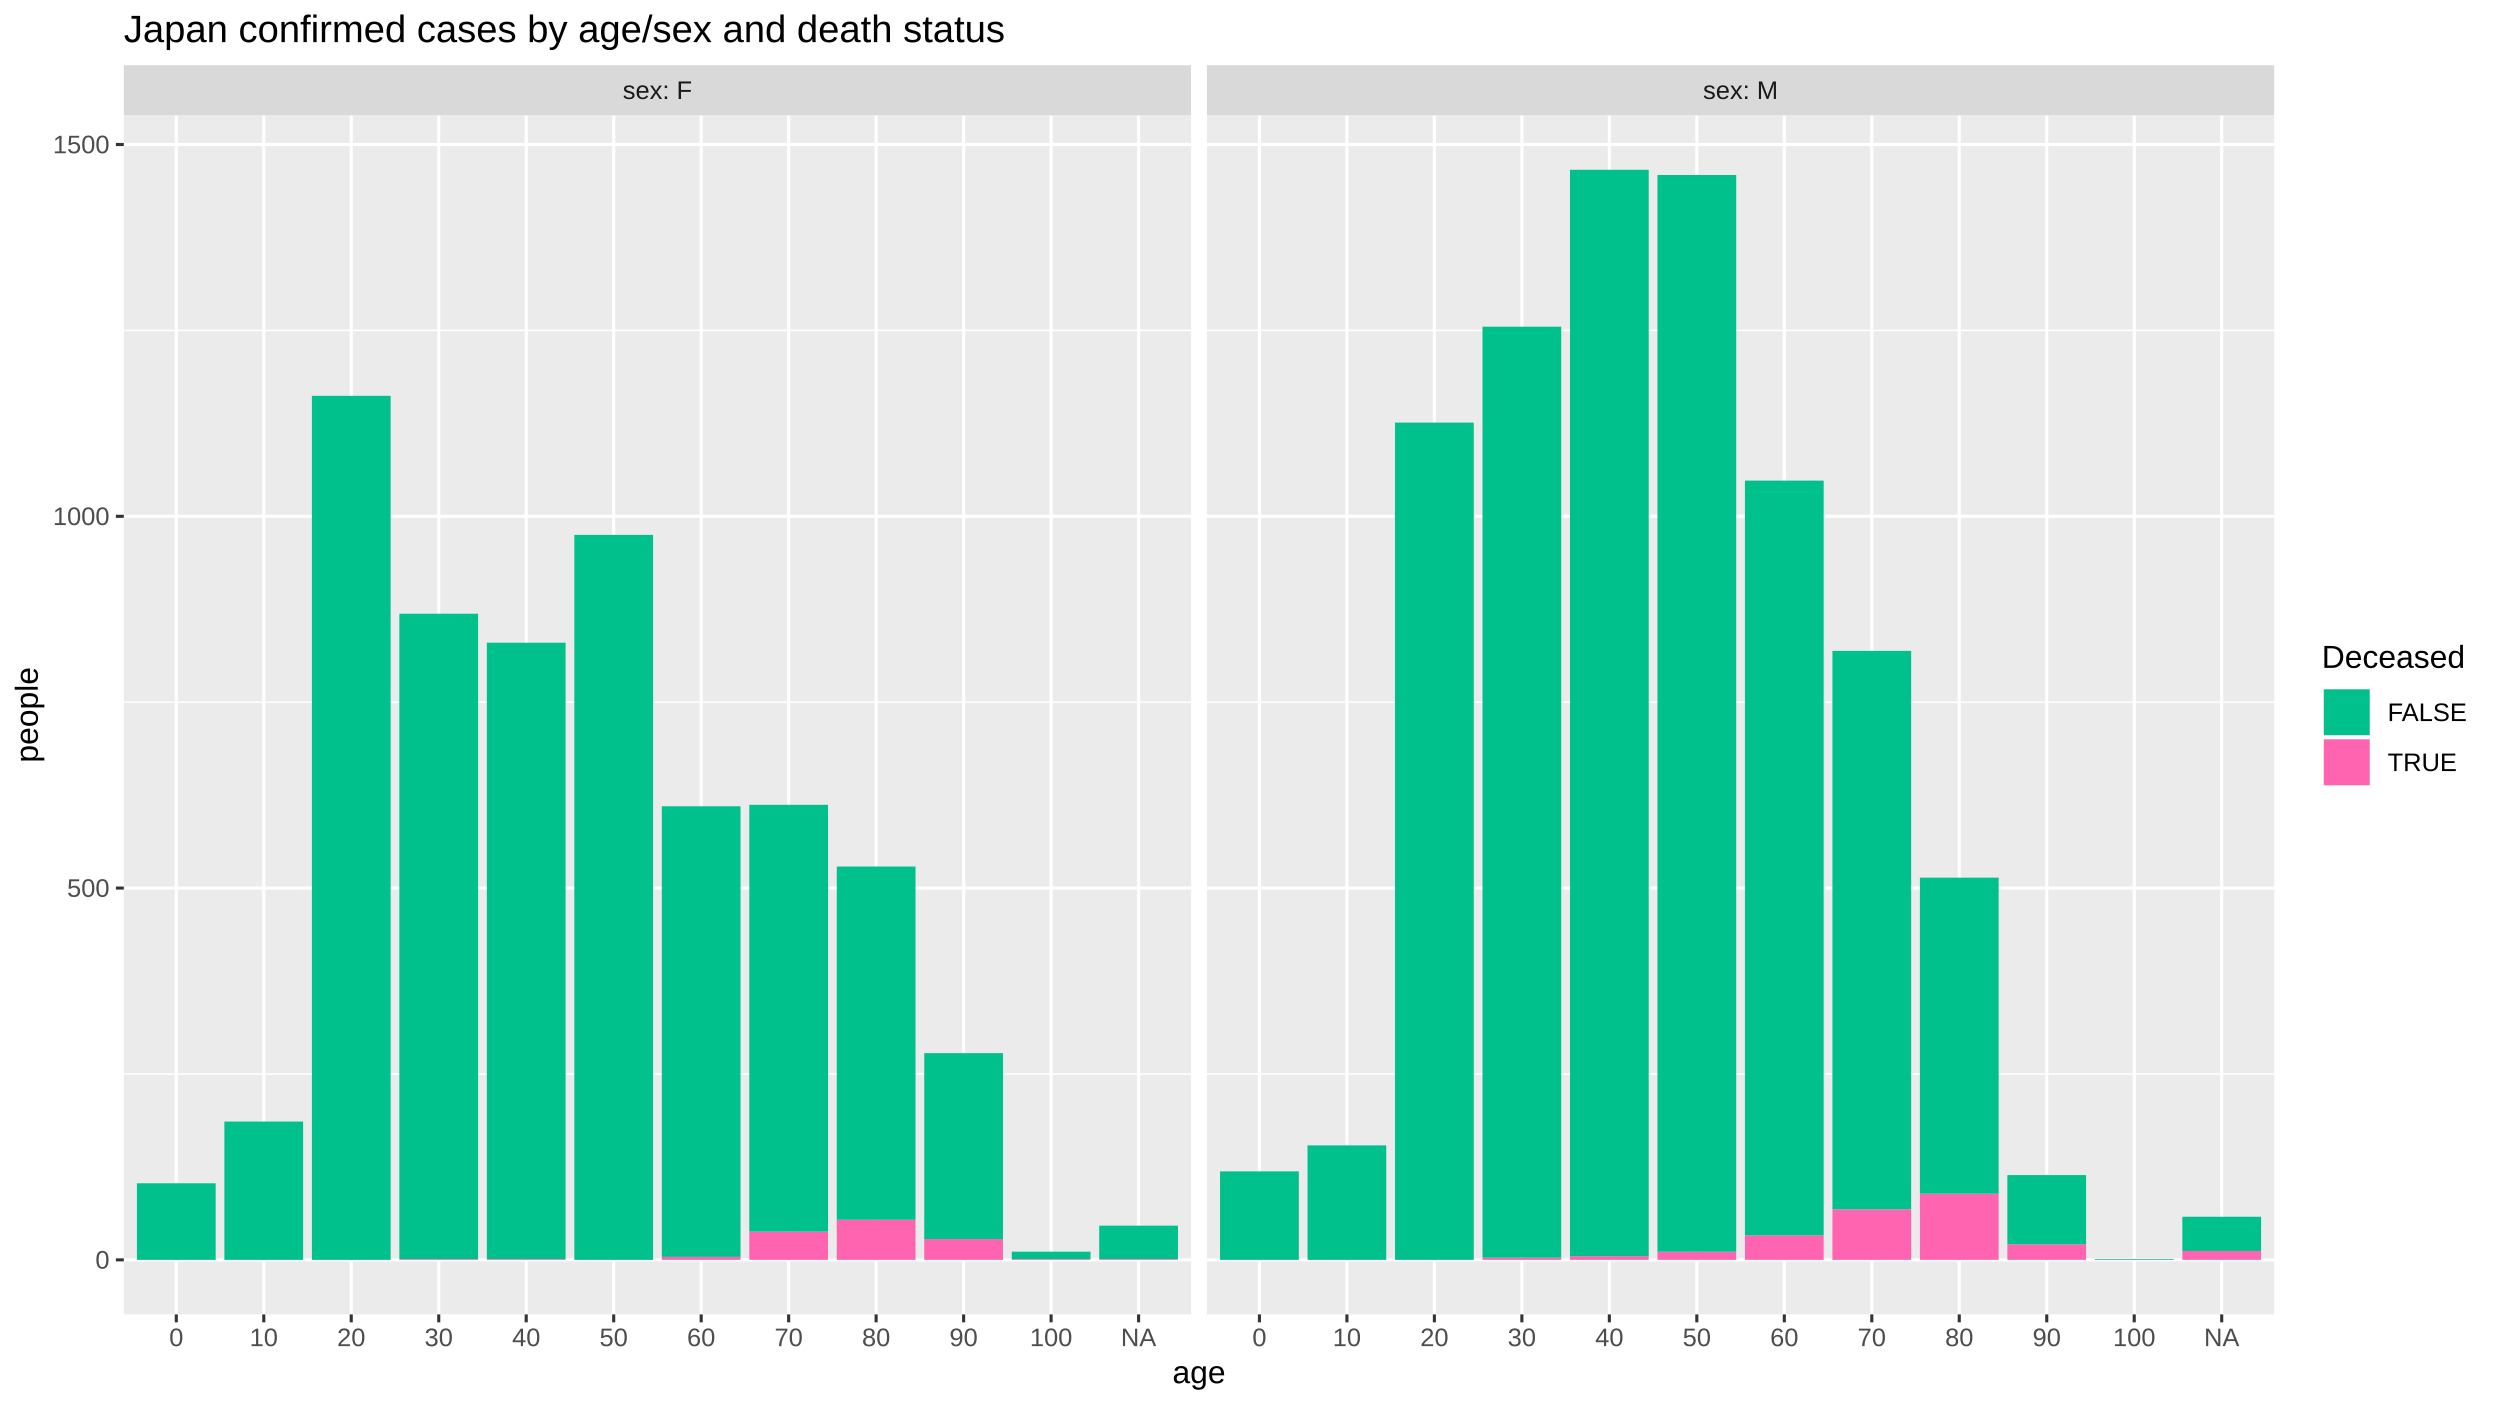
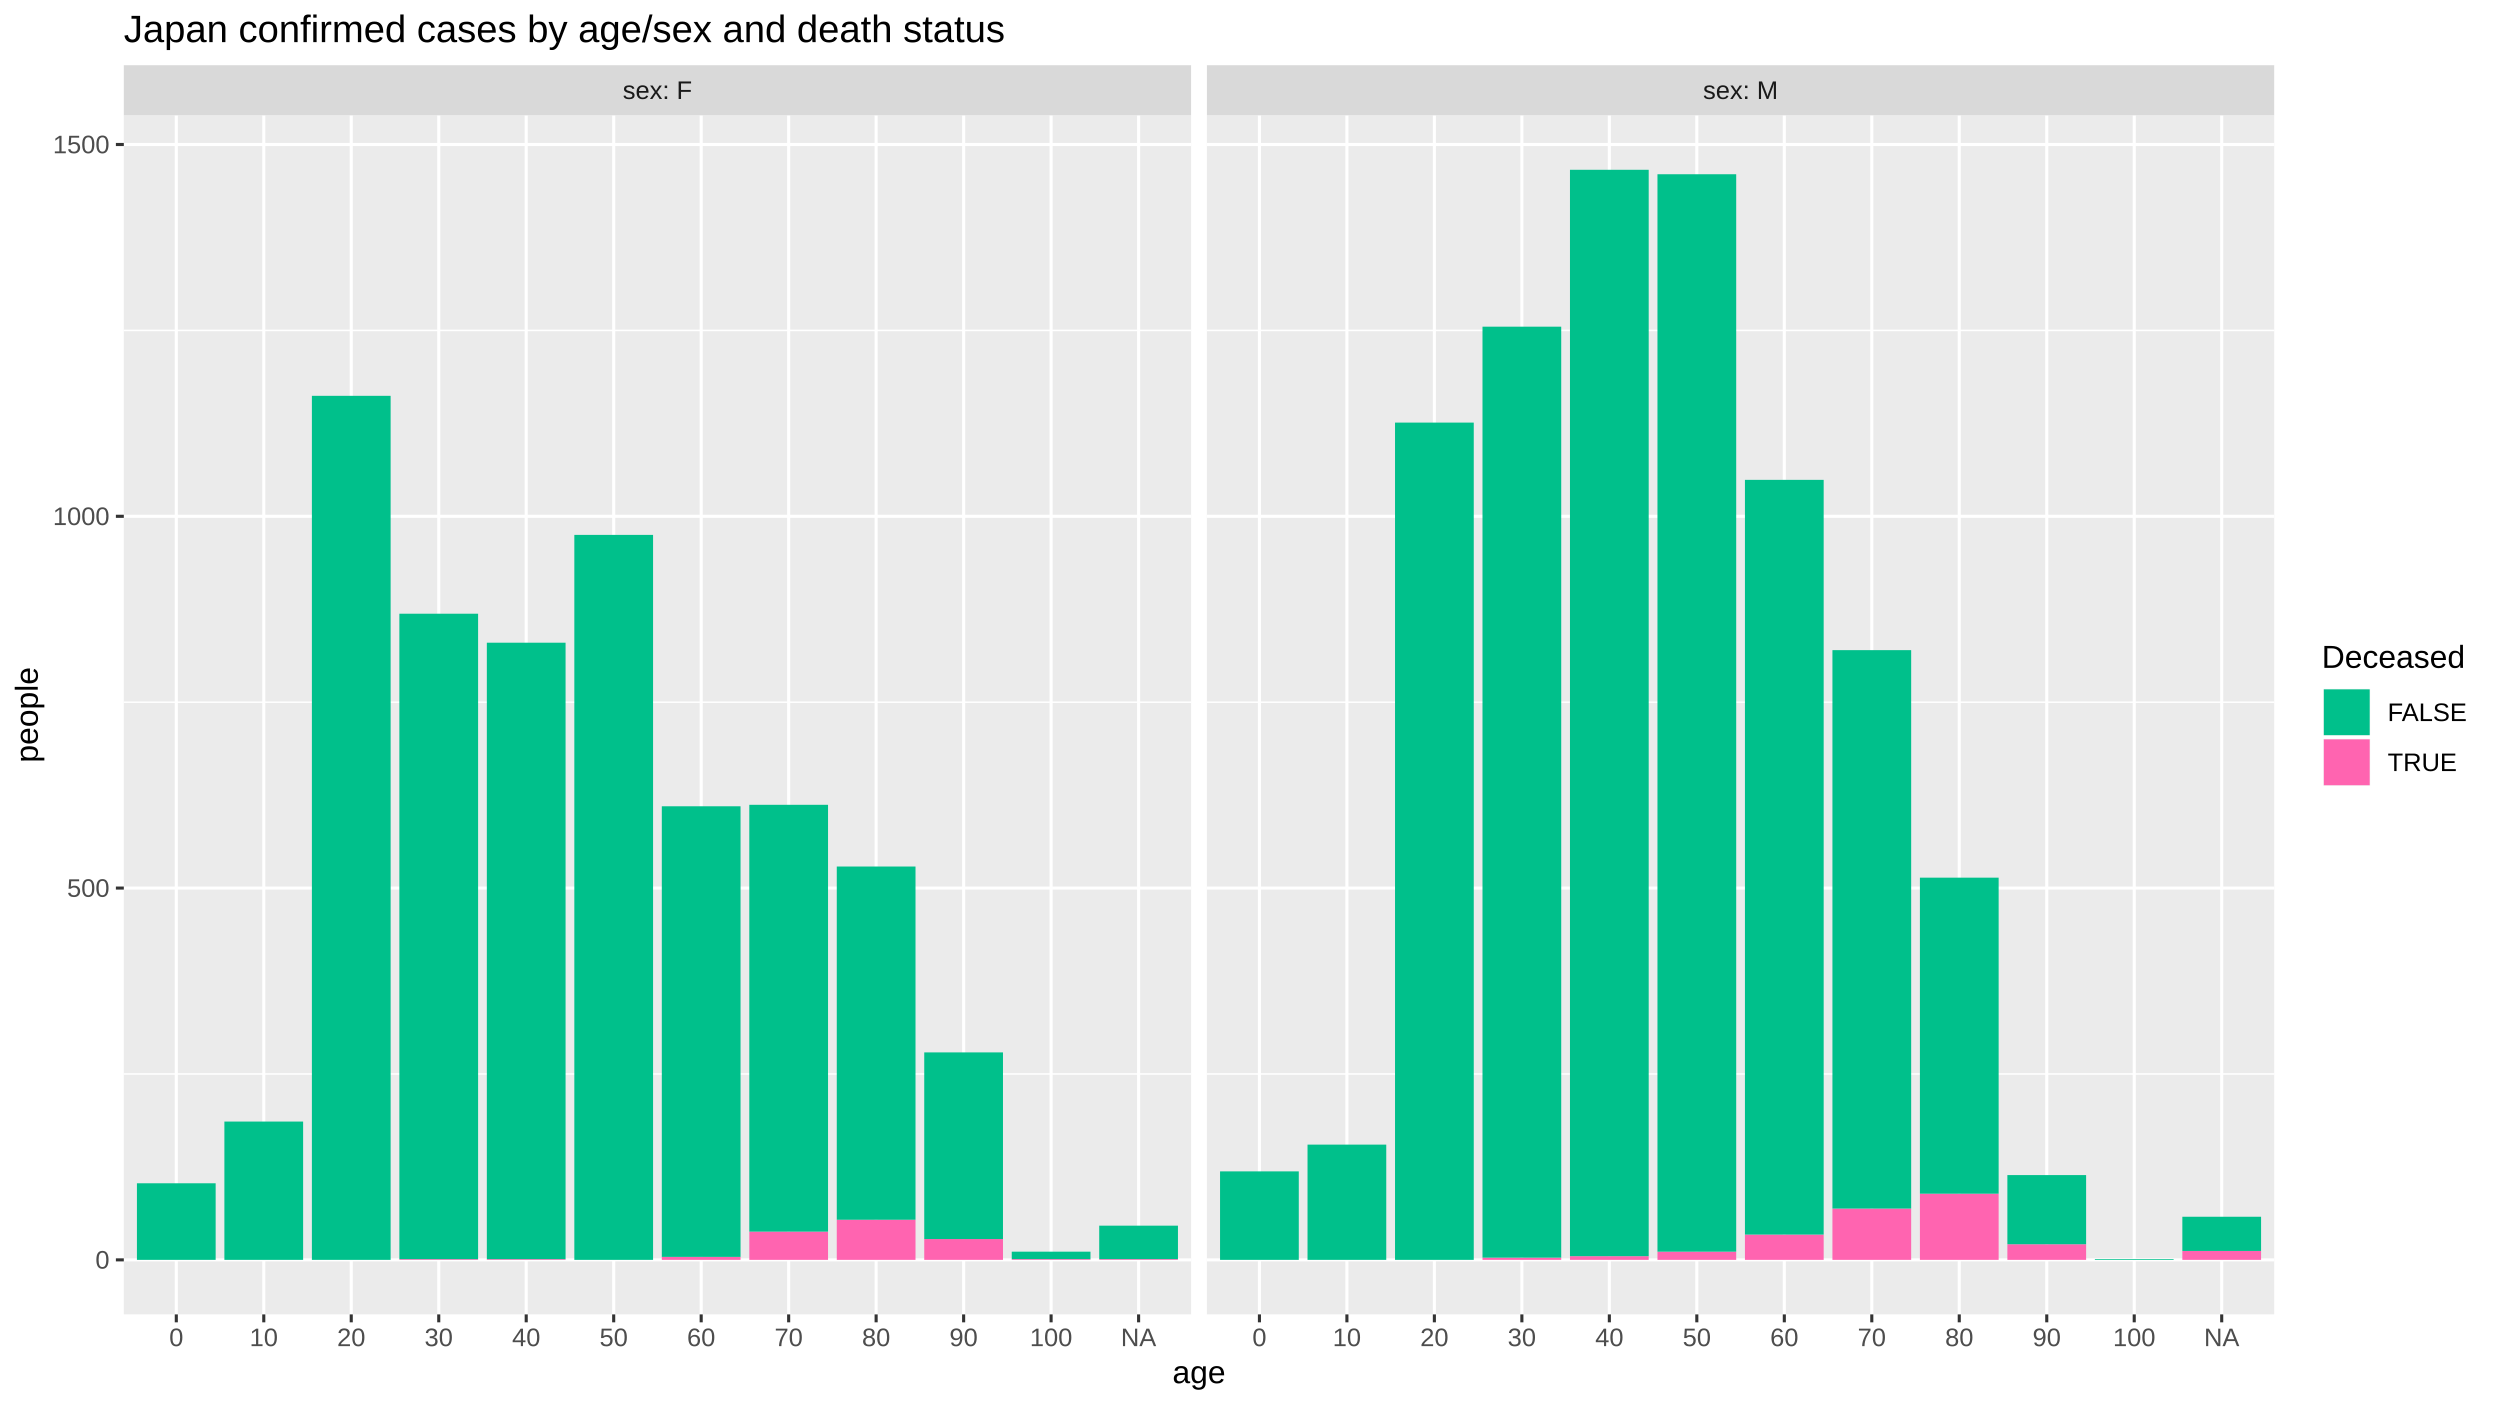
<svg xmlns="http://www.w3.org/2000/svg" viewBox="0 0 864.00 486.00">
  <defs>
    <style type="text/css">
    line, polyline, polygon, path, rect, circle {
      fill: none;
      stroke: #000000;
      stroke-linecap: round;
      stroke-linejoin: round;
      stroke-miterlimit: 10.00;
    }
  </style>
  </defs>
  <rect width="100%" height="100%" style="stroke: none; fill: #FFFFFF;" />
  <rect x="0.00" y="-0" width="864.00" height="486.00" style="stroke-width: 1.07; stroke: #FFFFFF; fill: #FFFFFF;" />
  <defs>
    <clipPath id="cpNDIuNzl8NDExLjY0fDQ1NC4yNXwzOS44NA==">
      <rect x="42.79" y="39.84" width="368.85" height="414.40" />
    </clipPath>
  </defs>
  <rect x="42.79" y="39.84" width="368.85" height="414.40" style="stroke-width: 1.07; stroke: none; fill: #EBEBEB;" clip-path="url(#cpNDIuNzl8NDExLjY0fDQ1NC4yNXwzOS44NA==)" />
  <polyline points="42.79,371.17 411.64,371.17 " style="stroke-width: 0.53; stroke: #FFFFFF; stroke-linecap: butt;" clip-path="url(#cpNDIuNzl8NDExLjY0fDQ1NC4yNXwzOS44NA==)" />
  <polyline points="42.79,242.68 411.64,242.68 " style="stroke-width: 0.53; stroke: #FFFFFF; stroke-linecap: butt;" clip-path="url(#cpNDIuNzl8NDExLjY0fDQ1NC4yNXwzOS44NA==)" />
  <polyline points="42.79,114.19 411.64,114.19 " style="stroke-width: 0.53; stroke: #FFFFFF; stroke-linecap: butt;" clip-path="url(#cpNDIuNzl8NDExLjY0fDQ1NC4yNXwzOS44NA==)" />
  <polyline points="42.79,435.41 411.64,435.41 " style="stroke-width: 1.07; stroke: #FFFFFF; stroke-linecap: butt;" clip-path="url(#cpNDIuNzl8NDExLjY0fDQ1NC4yNXwzOS44NA==)" />
  <polyline points="42.79,306.92 411.64,306.92 " style="stroke-width: 1.07; stroke: #FFFFFF; stroke-linecap: butt;" clip-path="url(#cpNDIuNzl8NDExLjY0fDQ1NC4yNXwzOS44NA==)" />
  <polyline points="42.79,178.43 411.64,178.43 " style="stroke-width: 1.07; stroke: #FFFFFF; stroke-linecap: butt;" clip-path="url(#cpNDIuNzl8NDExLjY0fDQ1NC4yNXwzOS44NA==)" />
  <polyline points="42.79,49.94 411.64,49.94 " style="stroke-width: 1.07; stroke: #FFFFFF; stroke-linecap: butt;" clip-path="url(#cpNDIuNzl8NDExLjY0fDQ1NC4yNXwzOS44NA==)" />
  <polyline points="60.93,454.25 60.93,39.84 " style="stroke-width: 1.07; stroke: #FFFFFF; stroke-linecap: butt;" clip-path="url(#cpNDIuNzl8NDExLjY0fDQ1NC4yNXwzOS44NA==)" />
  <polyline points="91.16,454.25 91.16,39.84 " style="stroke-width: 1.07; stroke: #FFFFFF; stroke-linecap: butt;" clip-path="url(#cpNDIuNzl8NDExLjY0fDQ1NC4yNXwzOS44NA==)" />
  <polyline points="121.39,454.25 121.39,39.84 " style="stroke-width: 1.07; stroke: #FFFFFF; stroke-linecap: butt;" clip-path="url(#cpNDIuNzl8NDExLjY0fDQ1NC4yNXwzOS44NA==)" />
  <polyline points="151.63,454.25 151.63,39.84 " style="stroke-width: 1.07; stroke: #FFFFFF; stroke-linecap: butt;" clip-path="url(#cpNDIuNzl8NDExLjY0fDQ1NC4yNXwzOS44NA==)" />
  <polyline points="181.86,454.25 181.86,39.84 " style="stroke-width: 1.07; stroke: #FFFFFF; stroke-linecap: butt;" clip-path="url(#cpNDIuNzl8NDExLjY0fDQ1NC4yNXwzOS44NA==)" />
  <polyline points="212.09,454.25 212.09,39.84 " style="stroke-width: 1.07; stroke: #FFFFFF; stroke-linecap: butt;" clip-path="url(#cpNDIuNzl8NDExLjY0fDQ1NC4yNXwzOS44NA==)" />
  <polyline points="242.33,454.25 242.33,39.84 " style="stroke-width: 1.07; stroke: #FFFFFF; stroke-linecap: butt;" clip-path="url(#cpNDIuNzl8NDExLjY0fDQ1NC4yNXwzOS44NA==)" />
  <polyline points="272.56,454.25 272.56,39.84 " style="stroke-width: 1.07; stroke: #FFFFFF; stroke-linecap: butt;" clip-path="url(#cpNDIuNzl8NDExLjY0fDQ1NC4yNXwzOS44NA==)" />
  <polyline points="302.79,454.25 302.79,39.84 " style="stroke-width: 1.07; stroke: #FFFFFF; stroke-linecap: butt;" clip-path="url(#cpNDIuNzl8NDExLjY0fDQ1NC4yNXwzOS44NA==)" />
  <polyline points="333.03,454.25 333.03,39.84 " style="stroke-width: 1.07; stroke: #FFFFFF; stroke-linecap: butt;" clip-path="url(#cpNDIuNzl8NDExLjY0fDQ1NC4yNXwzOS44NA==)" />
  <polyline points="363.26,454.25 363.26,39.84 " style="stroke-width: 1.07; stroke: #FFFFFF; stroke-linecap: butt;" clip-path="url(#cpNDIuNzl8NDExLjY0fDQ1NC4yNXwzOS44NA==)" />
  <polyline points="393.50,454.25 393.50,39.84 " style="stroke-width: 1.07; stroke: #FFFFFF; stroke-linecap: butt;" clip-path="url(#cpNDIuNzl8NDExLjY0fDQ1NC4yNXwzOS44NA==)" />
  <rect x="47.32" y="408.94" width="27.21" height="26.47" style="stroke-width: 1.07; stroke: none; stroke-linecap: butt; fill: #00C08B;" clip-path="url(#cpNDIuNzl8NDExLjY0fDQ1NC4yNXwzOS44NA==)" />
  <rect x="77.55" y="387.61" width="27.21" height="47.80" style="stroke-width: 1.07; stroke: none; stroke-linecap: butt; fill: #00C08B;" clip-path="url(#cpNDIuNzl8NDExLjY0fDQ1NC4yNXwzOS44NA==)" />
  <rect x="107.79" y="136.80" width="27.21" height="298.61" style="stroke-width: 1.07; stroke: none; stroke-linecap: butt; fill: #00C08B;" clip-path="url(#cpNDIuNzl8NDExLjY0fDQ1NC4yNXwzOS44NA==)" />
  <rect x="138.02" y="435.15" width="27.21" height="0.26" style="stroke-width: 1.07; stroke: none; stroke-linecap: butt; fill: #FF64B0;" clip-path="url(#cpNDIuNzl8NDExLjY0fDQ1NC4yNXwzOS44NA==)" />
  <rect x="138.02" y="212.10" width="27.21" height="223.06" style="stroke-width: 1.07; stroke: none; stroke-linecap: butt; fill: #00C08B;" clip-path="url(#cpNDIuNzl8NDExLjY0fDQ1NC4yNXwzOS44NA==)" />
  <rect x="168.25" y="435.15" width="27.21" height="0.26" style="stroke-width: 1.07; stroke: none; stroke-linecap: butt; fill: #FF64B0;" clip-path="url(#cpNDIuNzl8NDExLjY0fDQ1NC4yNXwzOS44NA==)" />
  <rect x="168.25" y="222.12" width="27.21" height="213.04" style="stroke-width: 1.07; stroke: none; stroke-linecap: butt; fill: #00C08B;" clip-path="url(#cpNDIuNzl8NDExLjY0fDQ1NC4yNXwzOS44NA==)" />
  <rect x="198.49" y="184.86" width="27.21" height="250.55" style="stroke-width: 1.07; stroke: none; stroke-linecap: butt; fill: #00C08B;" clip-path="url(#cpNDIuNzl8NDExLjY0fDQ1NC4yNXwzOS44NA==)" />
  <rect x="228.72" y="434.38" width="27.21" height="1.03" style="stroke-width: 1.07; stroke: none; stroke-linecap: butt; fill: #FF64B0;" clip-path="url(#cpNDIuNzl8NDExLjY0fDQ1NC4yNXwzOS44NA==)" />
  <rect x="228.72" y="278.65" width="27.21" height="155.73" style="stroke-width: 1.07; stroke: none; stroke-linecap: butt; fill: #00C08B;" clip-path="url(#cpNDIuNzl8NDExLjY0fDQ1NC4yNXwzOS44NA==)" />
  <rect x="258.96" y="425.64" width="27.21" height="9.77" style="stroke-width: 1.07; stroke: none; stroke-linecap: butt; fill: #FF64B0;" clip-path="url(#cpNDIuNzl8NDExLjY0fDQ1NC4yNXwzOS44NA==)" />
  <rect x="258.96" y="278.14" width="27.21" height="147.51" style="stroke-width: 1.07; stroke: none; stroke-linecap: butt; fill: #00C08B;" clip-path="url(#cpNDIuNzl8NDExLjY0fDQ1NC4yNXwzOS44NA==)" />
  <rect x="289.19" y="421.53" width="27.21" height="13.88" style="stroke-width: 1.07; stroke: none; stroke-linecap: butt; fill: #FF64B0;" clip-path="url(#cpNDIuNzl8NDExLjY0fDQ1NC4yNXwzOS44NA==)" />
  <rect x="289.19" y="299.47" width="27.21" height="122.07" style="stroke-width: 1.07; stroke: none; stroke-linecap: butt; fill: #00C08B;" clip-path="url(#cpNDIuNzl8NDExLjY0fDQ1NC4yNXwzOS44NA==)" />
  <rect x="319.42" y="428.21" width="27.21" height="7.20" style="stroke-width: 1.07; stroke: none; stroke-linecap: butt; fill: #FF64B0;" clip-path="url(#cpNDIuNzl8NDExLjY0fDQ1NC4yNXwzOS44NA==)" />
-   <rect x="319.42" y="363.97" width="27.21" height="64.24" style="stroke-width: 1.07; stroke: none; stroke-linecap: butt; fill: #00C08B;" clip-path="url(#cpNDIuNzl8NDExLjY0fDQ1NC4yNXwzOS44NA==)" />
+   <rect x="319.42" y="363.71" width="27.21" height="64.50" style="stroke-width: 1.07; stroke: none; stroke-linecap: butt; fill: #00C08B;" clip-path="url(#cpNDIuNzl8NDExLjY0fDQ1NC4yNXwzOS44NA==)" />
  <rect x="349.66" y="435.15" width="27.21" height="0.26" style="stroke-width: 1.07; stroke: none; stroke-linecap: butt; fill: #FF64B0;" clip-path="url(#cpNDIuNzl8NDExLjY0fDQ1NC4yNXwzOS44NA==)" />
  <rect x="349.66" y="432.58" width="27.21" height="2.57" style="stroke-width: 1.07; stroke: none; stroke-linecap: butt; fill: #00C08B;" clip-path="url(#cpNDIuNzl8NDExLjY0fDQ1NC4yNXwzOS44NA==)" />
  <rect x="379.89" y="435.15" width="27.21" height="0.26" style="stroke-width: 1.07; stroke: none; stroke-linecap: butt; fill: #FF64B0;" clip-path="url(#cpNDIuNzl8NDExLjY0fDQ1NC4yNXwzOS44NA==)" />
  <rect x="379.89" y="423.59" width="27.21" height="11.56" style="stroke-width: 1.07; stroke: none; stroke-linecap: butt; fill: #00C08B;" clip-path="url(#cpNDIuNzl8NDExLjY0fDQ1NC4yNXwzOS44NA==)" />
  <defs>
    <clipPath id="cpMC4wMHw4NjQuMDB8NDg2LjAwfDAuMDA=">
      <rect x="0.00" y="0.00" width="864.00" height="486.00" />
    </clipPath>
  </defs>
  <defs>
    <clipPath id="cpNDE3LjExfDc4NS45N3w0NTQuMjV8MzkuODQ=">
      <rect x="417.11" y="39.84" width="368.85" height="414.40" />
    </clipPath>
  </defs>
  <rect x="417.11" y="39.84" width="368.85" height="414.40" style="stroke-width: 1.07; stroke: none; fill: #EBEBEB;" clip-path="url(#cpNDE3LjExfDc4NS45N3w0NTQuMjV8MzkuODQ=)" />
  <polyline points="417.11,371.17 785.97,371.17 " style="stroke-width: 0.53; stroke: #FFFFFF; stroke-linecap: butt;" clip-path="url(#cpNDE3LjExfDc4NS45N3w0NTQuMjV8MzkuODQ=)" />
  <polyline points="417.11,242.68 785.97,242.68 " style="stroke-width: 0.53; stroke: #FFFFFF; stroke-linecap: butt;" clip-path="url(#cpNDE3LjExfDc4NS45N3w0NTQuMjV8MzkuODQ=)" />
  <polyline points="417.11,114.19 785.97,114.19 " style="stroke-width: 0.53; stroke: #FFFFFF; stroke-linecap: butt;" clip-path="url(#cpNDE3LjExfDc4NS45N3w0NTQuMjV8MzkuODQ=)" />
  <polyline points="417.11,435.41 785.97,435.41 " style="stroke-width: 1.07; stroke: #FFFFFF; stroke-linecap: butt;" clip-path="url(#cpNDE3LjExfDc4NS45N3w0NTQuMjV8MzkuODQ=)" />
  <polyline points="417.11,306.92 785.97,306.92 " style="stroke-width: 1.07; stroke: #FFFFFF; stroke-linecap: butt;" clip-path="url(#cpNDE3LjExfDc4NS45N3w0NTQuMjV8MzkuODQ=)" />
  <polyline points="417.11,178.43 785.97,178.43 " style="stroke-width: 1.07; stroke: #FFFFFF; stroke-linecap: butt;" clip-path="url(#cpNDE3LjExfDc4NS45N3w0NTQuMjV8MzkuODQ=)" />
  <polyline points="417.11,49.94 785.97,49.94 " style="stroke-width: 1.07; stroke: #FFFFFF; stroke-linecap: butt;" clip-path="url(#cpNDE3LjExfDc4NS45N3w0NTQuMjV8MzkuODQ=)" />
  <polyline points="435.26,454.25 435.26,39.84 " style="stroke-width: 1.07; stroke: #FFFFFF; stroke-linecap: butt;" clip-path="url(#cpNDE3LjExfDc4NS45N3w0NTQuMjV8MzkuODQ=)" />
  <polyline points="465.49,454.25 465.49,39.84 " style="stroke-width: 1.07; stroke: #FFFFFF; stroke-linecap: butt;" clip-path="url(#cpNDE3LjExfDc4NS45N3w0NTQuMjV8MzkuODQ=)" />
  <polyline points="495.72,454.25 495.72,39.84 " style="stroke-width: 1.07; stroke: #FFFFFF; stroke-linecap: butt;" clip-path="url(#cpNDE3LjExfDc4NS45N3w0NTQuMjV8MzkuODQ=)" />
  <polyline points="525.96,454.25 525.96,39.84 " style="stroke-width: 1.07; stroke: #FFFFFF; stroke-linecap: butt;" clip-path="url(#cpNDE3LjExfDc4NS45N3w0NTQuMjV8MzkuODQ=)" />
  <polyline points="556.19,454.25 556.19,39.84 " style="stroke-width: 1.07; stroke: #FFFFFF; stroke-linecap: butt;" clip-path="url(#cpNDE3LjExfDc4NS45N3w0NTQuMjV8MzkuODQ=)" />
  <polyline points="586.42,454.25 586.42,39.84 " style="stroke-width: 1.07; stroke: #FFFFFF; stroke-linecap: butt;" clip-path="url(#cpNDE3LjExfDc4NS45N3w0NTQuMjV8MzkuODQ=)" />
  <polyline points="616.66,454.25 616.66,39.84 " style="stroke-width: 1.07; stroke: #FFFFFF; stroke-linecap: butt;" clip-path="url(#cpNDE3LjExfDc4NS45N3w0NTQuMjV8MzkuODQ=)" />
  <polyline points="646.89,454.25 646.89,39.84 " style="stroke-width: 1.07; stroke: #FFFFFF; stroke-linecap: butt;" clip-path="url(#cpNDE3LjExfDc4NS45N3w0NTQuMjV8MzkuODQ=)" />
  <polyline points="677.12,454.25 677.12,39.84 " style="stroke-width: 1.07; stroke: #FFFFFF; stroke-linecap: butt;" clip-path="url(#cpNDE3LjExfDc4NS45N3w0NTQuMjV8MzkuODQ=)" />
  <polyline points="707.36,454.25 707.36,39.84 " style="stroke-width: 1.07; stroke: #FFFFFF; stroke-linecap: butt;" clip-path="url(#cpNDE3LjExfDc4NS45N3w0NTQuMjV8MzkuODQ=)" />
  <polyline points="737.59,454.25 737.59,39.84 " style="stroke-width: 1.07; stroke: #FFFFFF; stroke-linecap: butt;" clip-path="url(#cpNDE3LjExfDc4NS45N3w0NTQuMjV8MzkuODQ=)" />
  <polyline points="767.82,454.25 767.82,39.84 " style="stroke-width: 1.07; stroke: #FFFFFF; stroke-linecap: butt;" clip-path="url(#cpNDE3LjExfDc4NS45N3w0NTQuMjV8MzkuODQ=)" />
  <rect x="421.65" y="404.83" width="27.21" height="30.58" style="stroke-width: 1.07; stroke: none; stroke-linecap: butt; fill: #00C08B;" clip-path="url(#cpNDE3LjExfDc4NS45N3w0NTQuMjV8MzkuODQ=)" />
-   <rect x="451.88" y="395.84" width="27.21" height="39.57" style="stroke-width: 1.07; stroke: none; stroke-linecap: butt; fill: #00C08B;" clip-path="url(#cpNDE3LjExfDc4NS45N3w0NTQuMjV8MzkuODQ=)" />
+   <rect x="451.88" y="395.58" width="27.21" height="39.83" style="stroke-width: 1.07; stroke: none; stroke-linecap: butt; fill: #00C08B;" clip-path="url(#cpNDE3LjExfDc4NS45N3w0NTQuMjV8MzkuODQ=)" />
  <rect x="482.12" y="146.05" width="27.21" height="289.36" style="stroke-width: 1.07; stroke: none; stroke-linecap: butt; fill: #00C08B;" clip-path="url(#cpNDE3LjExfDc4NS45N3w0NTQuMjV8MzkuODQ=)" />
  <rect x="512.35" y="434.64" width="27.21" height="0.77" style="stroke-width: 1.07; stroke: none; stroke-linecap: butt; fill: #FF64B0;" clip-path="url(#cpNDE3LjExfDc4NS45N3w0NTQuMjV8MzkuODQ=)" />
  <rect x="512.35" y="112.90" width="27.21" height="321.74" style="stroke-width: 1.07; stroke: none; stroke-linecap: butt; fill: #00C08B;" clip-path="url(#cpNDE3LjExfDc4NS45N3w0NTQuMjV8MzkuODQ=)" />
  <rect x="542.58" y="434.13" width="27.21" height="1.28" style="stroke-width: 1.07; stroke: none; stroke-linecap: butt; fill: #FF64B0;" clip-path="url(#cpNDE3LjExfDc4NS45N3w0NTQuMjV8MzkuODQ=)" />
  <rect x="542.58" y="58.68" width="27.21" height="375.45" style="stroke-width: 1.07; stroke: none; stroke-linecap: butt; fill: #00C08B;" clip-path="url(#cpNDE3LjExfDc4NS45N3w0NTQuMjV8MzkuODQ=)" />
  <rect x="572.82" y="432.58" width="27.21" height="2.83" style="stroke-width: 1.07; stroke: none; stroke-linecap: butt; fill: #FF64B0;" clip-path="url(#cpNDE3LjExfDc4NS45N3w0NTQuMjV8MzkuODQ=)" />
-   <rect x="572.82" y="60.48" width="27.21" height="372.11" style="stroke-width: 1.07; stroke: none; stroke-linecap: butt; fill: #00C08B;" clip-path="url(#cpNDE3LjExfDc4NS45N3w0NTQuMjV8MzkuODQ=)" />
-   <rect x="603.05" y="426.93" width="27.21" height="8.48" style="stroke-width: 1.07; stroke: none; stroke-linecap: butt; fill: #FF64B0;" clip-path="url(#cpNDE3LjExfDc4NS45N3w0NTQuMjV8MzkuODQ=)" />
-   <rect x="603.05" y="166.10" width="27.21" height="260.83" style="stroke-width: 1.07; stroke: none; stroke-linecap: butt; fill: #00C08B;" clip-path="url(#cpNDE3LjExfDc4NS45N3w0NTQuMjV8MzkuODQ=)" />
-   <rect x="633.29" y="417.94" width="27.21" height="17.47" style="stroke-width: 1.07; stroke: none; stroke-linecap: butt; fill: #FF64B0;" clip-path="url(#cpNDE3LjExfDc4NS45N3w0NTQuMjV8MzkuODQ=)" />
-   <rect x="633.29" y="224.94" width="27.21" height="192.99" style="stroke-width: 1.07; stroke: none; stroke-linecap: butt; fill: #00C08B;" clip-path="url(#cpNDE3LjExfDc4NS45N3w0NTQuMjV8MzkuODQ=)" />
+   <rect x="572.82" y="60.22" width="27.21" height="372.36" style="stroke-width: 1.07; stroke: none; stroke-linecap: butt; fill: #00C08B;" clip-path="url(#cpNDE3LjExfDc4NS45N3w0NTQuMjV8MzkuODQ=)" />
+   <rect x="603.05" y="426.67" width="27.21" height="8.74" style="stroke-width: 1.07; stroke: none; stroke-linecap: butt; fill: #FF64B0;" clip-path="url(#cpNDE3LjExfDc4NS45N3w0NTQuMjV8MzkuODQ=)" />
+   <rect x="603.05" y="165.84" width="27.21" height="260.83" style="stroke-width: 1.07; stroke: none; stroke-linecap: butt; fill: #00C08B;" clip-path="url(#cpNDE3LjExfDc4NS45N3w0NTQuMjV8MzkuODQ=)" />
+   <rect x="633.29" y="417.68" width="27.21" height="17.73" style="stroke-width: 1.07; stroke: none; stroke-linecap: butt; fill: #FF64B0;" clip-path="url(#cpNDE3LjExfDc4NS45N3w0NTQuMjV8MzkuODQ=)" />
+   <rect x="633.29" y="224.69" width="27.21" height="192.99" style="stroke-width: 1.07; stroke: none; stroke-linecap: butt; fill: #00C08B;" clip-path="url(#cpNDE3LjExfDc4NS45N3w0NTQuMjV8MzkuODQ=)" />
  <rect x="663.52" y="412.54" width="27.21" height="22.87" style="stroke-width: 1.07; stroke: none; stroke-linecap: butt; fill: #FF64B0;" clip-path="url(#cpNDE3LjExfDc4NS45N3w0NTQuMjV8MzkuODQ=)" />
  <rect x="663.52" y="303.32" width="27.21" height="109.22" style="stroke-width: 1.07; stroke: none; stroke-linecap: butt; fill: #00C08B;" clip-path="url(#cpNDE3LjExfDc4NS45N3w0NTQuMjV8MzkuODQ=)" />
  <rect x="693.75" y="430.01" width="27.21" height="5.40" style="stroke-width: 1.07; stroke: none; stroke-linecap: butt; fill: #FF64B0;" clip-path="url(#cpNDE3LjExfDc4NS45N3w0NTQuMjV8MzkuODQ=)" />
  <rect x="693.75" y="406.11" width="27.21" height="23.90" style="stroke-width: 1.07; stroke: none; stroke-linecap: butt; fill: #00C08B;" clip-path="url(#cpNDE3LjExfDc4NS45N3w0NTQuMjV8MzkuODQ=)" />
  <rect x="723.99" y="435.15" width="27.21" height="0.26" style="stroke-width: 1.07; stroke: none; stroke-linecap: butt; fill: #00C08B;" clip-path="url(#cpNDE3LjExfDc4NS45N3w0NTQuMjV8MzkuODQ=)" />
  <rect x="754.22" y="432.33" width="27.21" height="3.08" style="stroke-width: 1.07; stroke: none; stroke-linecap: butt; fill: #FF64B0;" clip-path="url(#cpNDE3LjExfDc4NS45N3w0NTQuMjV8MzkuODQ=)" />
  <rect x="754.22" y="420.51" width="27.21" height="11.82" style="stroke-width: 1.07; stroke: none; stroke-linecap: butt; fill: #00C08B;" clip-path="url(#cpNDE3LjExfDc4NS45N3w0NTQuMjV8MzkuODQ=)" />
  <defs>
    <clipPath id="cpMC4wMHw4NjQuMDB8NDg2LjAwfDAuMDA=">
      <rect x="0.00" y="0.00" width="864.00" height="486.00" />
    </clipPath>
  </defs>
  <defs>
    <clipPath id="cpNDIuNzl8NDExLjY0fDM5Ljg0fDIyLjUz">
      <rect x="42.79" y="22.53" width="368.85" height="17.31" />
    </clipPath>
  </defs>
  <rect x="42.79" y="22.53" width="368.85" height="17.31" style="stroke-width: 1.07; stroke: none; fill: #D9D9D9;" clip-path="url(#cpNDIuNzl8NDExLjY0fDM5Ljg0fDIyLjUz)" />
  <g clip-path="url(#cpNDIuNzl8NDExLjY0fDM5Ljg0fDIyLjUz)">
    <text x="215.23" y="34.21" style="font-size: 8.80px; fill: #1A1A1A; font-family: Liberation Sans;" textLength="23.96px" lengthAdjust="spacingAndGlyphs">sex: F</text>
  </g>
  <defs>
    <clipPath id="cpMC4wMHw4NjQuMDB8NDg2LjAwfDAuMDA=">
      <rect x="0.00" y="0.00" width="864.00" height="486.00" />
    </clipPath>
  </defs>
  <defs>
    <clipPath id="cpNDE3LjExfDc4NS45N3wzOS44NHwyMi41Mw==">
      <rect x="417.11" y="22.53" width="368.85" height="17.31" />
    </clipPath>
  </defs>
  <rect x="417.11" y="22.53" width="368.85" height="17.31" style="stroke-width: 1.07; stroke: none; fill: #D9D9D9;" clip-path="url(#cpNDE3LjExfDc4NS45N3wzOS44NHwyMi41Mw==)" />
  <g clip-path="url(#cpNDE3LjExfDc4NS45N3wzOS44NHwyMi41Mw==)">
    <text x="588.58" y="34.21" style="font-size: 8.80px; fill: #1A1A1A; font-family: Liberation Sans;" textLength="25.91px" lengthAdjust="spacingAndGlyphs">sex: M</text>
  </g>
  <defs>
    <clipPath id="cpMC4wMHw4NjQuMDB8NDg2LjAwfDAuMDA=">
      <rect x="0.00" y="0.00" width="864.00" height="486.00" />
    </clipPath>
  </defs>
  <polyline points="60.93,456.99 60.93,454.25 " style="stroke-width: 1.07; stroke: #333333; stroke-linecap: butt;" clip-path="url(#cpMC4wMHw4NjQuMDB8NDg2LjAwfDAuMDA=)" />
  <polyline points="91.16,456.99 91.16,454.25 " style="stroke-width: 1.07; stroke: #333333; stroke-linecap: butt;" clip-path="url(#cpMC4wMHw4NjQuMDB8NDg2LjAwfDAuMDA=)" />
  <polyline points="121.39,456.99 121.39,454.25 " style="stroke-width: 1.07; stroke: #333333; stroke-linecap: butt;" clip-path="url(#cpMC4wMHw4NjQuMDB8NDg2LjAwfDAuMDA=)" />
  <polyline points="151.63,456.99 151.63,454.25 " style="stroke-width: 1.07; stroke: #333333; stroke-linecap: butt;" clip-path="url(#cpMC4wMHw4NjQuMDB8NDg2LjAwfDAuMDA=)" />
  <polyline points="181.86,456.99 181.86,454.25 " style="stroke-width: 1.07; stroke: #333333; stroke-linecap: butt;" clip-path="url(#cpMC4wMHw4NjQuMDB8NDg2LjAwfDAuMDA=)" />
  <polyline points="212.09,456.99 212.09,454.25 " style="stroke-width: 1.07; stroke: #333333; stroke-linecap: butt;" clip-path="url(#cpMC4wMHw4NjQuMDB8NDg2LjAwfDAuMDA=)" />
  <polyline points="242.33,456.99 242.33,454.25 " style="stroke-width: 1.07; stroke: #333333; stroke-linecap: butt;" clip-path="url(#cpMC4wMHw4NjQuMDB8NDg2LjAwfDAuMDA=)" />
  <polyline points="272.56,456.99 272.56,454.25 " style="stroke-width: 1.07; stroke: #333333; stroke-linecap: butt;" clip-path="url(#cpMC4wMHw4NjQuMDB8NDg2LjAwfDAuMDA=)" />
  <polyline points="302.79,456.99 302.79,454.25 " style="stroke-width: 1.07; stroke: #333333; stroke-linecap: butt;" clip-path="url(#cpMC4wMHw4NjQuMDB8NDg2LjAwfDAuMDA=)" />
  <polyline points="333.03,456.99 333.03,454.25 " style="stroke-width: 1.07; stroke: #333333; stroke-linecap: butt;" clip-path="url(#cpMC4wMHw4NjQuMDB8NDg2LjAwfDAuMDA=)" />
  <polyline points="363.26,456.99 363.26,454.25 " style="stroke-width: 1.07; stroke: #333333; stroke-linecap: butt;" clip-path="url(#cpMC4wMHw4NjQuMDB8NDg2LjAwfDAuMDA=)" />
  <polyline points="393.50,456.99 393.50,454.25 " style="stroke-width: 1.07; stroke: #333333; stroke-linecap: butt;" clip-path="url(#cpMC4wMHw4NjQuMDB8NDg2LjAwfDAuMDA=)" />
  <g clip-path="url(#cpMC4wMHw4NjQuMDB8NDg2LjAwfDAuMDA=)">
    <text x="58.48" y="465.23" style="font-size: 8.80px; fill: #4D4D4D; font-family: Liberation Sans;" textLength="4.89px" lengthAdjust="spacingAndGlyphs">0</text>
  </g>
  <g clip-path="url(#cpMC4wMHw4NjQuMDB8NDg2LjAwfDAuMDA=)">
    <text x="86.27" y="465.23" style="font-size: 8.80px; fill: #4D4D4D; font-family: Liberation Sans;" textLength="9.79px" lengthAdjust="spacingAndGlyphs">10</text>
  </g>
  <g clip-path="url(#cpMC4wMHw4NjQuMDB8NDg2LjAwfDAuMDA=)">
    <text x="116.50" y="465.23" style="font-size: 8.80px; fill: #4D4D4D; font-family: Liberation Sans;" textLength="9.79px" lengthAdjust="spacingAndGlyphs">20</text>
  </g>
  <g clip-path="url(#cpMC4wMHw4NjQuMDB8NDg2LjAwfDAuMDA=)">
    <text x="146.73" y="465.23" style="font-size: 8.80px; fill: #4D4D4D; font-family: Liberation Sans;" textLength="9.79px" lengthAdjust="spacingAndGlyphs">30</text>
  </g>
  <g clip-path="url(#cpMC4wMHw4NjQuMDB8NDg2LjAwfDAuMDA=)">
    <text x="176.97" y="465.23" style="font-size: 8.80px; fill: #4D4D4D; font-family: Liberation Sans;" textLength="9.79px" lengthAdjust="spacingAndGlyphs">40</text>
  </g>
  <g clip-path="url(#cpMC4wMHw4NjQuMDB8NDg2LjAwfDAuMDA=)">
    <text x="207.20" y="465.23" style="font-size: 8.80px; fill: #4D4D4D; font-family: Liberation Sans;" textLength="9.79px" lengthAdjust="spacingAndGlyphs">50</text>
  </g>
  <g clip-path="url(#cpMC4wMHw4NjQuMDB8NDg2LjAwfDAuMDA=)">
    <text x="237.43" y="465.23" style="font-size: 8.80px; fill: #4D4D4D; font-family: Liberation Sans;" textLength="9.79px" lengthAdjust="spacingAndGlyphs">60</text>
  </g>
  <g clip-path="url(#cpMC4wMHw4NjQuMDB8NDg2LjAwfDAuMDA=)">
    <text x="267.67" y="465.23" style="font-size: 8.80px; fill: #4D4D4D; font-family: Liberation Sans;" textLength="9.79px" lengthAdjust="spacingAndGlyphs">70</text>
  </g>
  <g clip-path="url(#cpMC4wMHw4NjQuMDB8NDg2LjAwfDAuMDA=)">
    <text x="297.90" y="465.23" style="font-size: 8.80px; fill: #4D4D4D; font-family: Liberation Sans;" textLength="9.79px" lengthAdjust="spacingAndGlyphs">80</text>
  </g>
  <g clip-path="url(#cpMC4wMHw4NjQuMDB8NDg2LjAwfDAuMDA=)">
    <text x="328.13" y="465.23" style="font-size: 8.80px; fill: #4D4D4D; font-family: Liberation Sans;" textLength="9.79px" lengthAdjust="spacingAndGlyphs">90</text>
  </g>
  <g clip-path="url(#cpMC4wMHw4NjQuMDB8NDg2LjAwfDAuMDA=)">
    <text x="355.92" y="465.23" style="font-size: 8.80px; fill: #4D4D4D; font-family: Liberation Sans;" textLength="14.68px" lengthAdjust="spacingAndGlyphs">100</text>
  </g>
  <g clip-path="url(#cpMC4wMHw4NjQuMDB8NDg2LjAwfDAuMDA=)">
    <text x="387.38" y="465.23" style="font-size: 8.80px; fill: #4D4D4D; font-family: Liberation Sans;" textLength="12.22px" lengthAdjust="spacingAndGlyphs">NA</text>
  </g>
  <polyline points="435.26,456.99 435.26,454.25 " style="stroke-width: 1.07; stroke: #333333; stroke-linecap: butt;" clip-path="url(#cpMC4wMHw4NjQuMDB8NDg2LjAwfDAuMDA=)" />
  <polyline points="465.49,456.99 465.49,454.25 " style="stroke-width: 1.07; stroke: #333333; stroke-linecap: butt;" clip-path="url(#cpMC4wMHw4NjQuMDB8NDg2LjAwfDAuMDA=)" />
  <polyline points="495.72,456.99 495.72,454.25 " style="stroke-width: 1.07; stroke: #333333; stroke-linecap: butt;" clip-path="url(#cpMC4wMHw4NjQuMDB8NDg2LjAwfDAuMDA=)" />
  <polyline points="525.96,456.99 525.96,454.25 " style="stroke-width: 1.07; stroke: #333333; stroke-linecap: butt;" clip-path="url(#cpMC4wMHw4NjQuMDB8NDg2LjAwfDAuMDA=)" />
  <polyline points="556.19,456.99 556.19,454.25 " style="stroke-width: 1.07; stroke: #333333; stroke-linecap: butt;" clip-path="url(#cpMC4wMHw4NjQuMDB8NDg2LjAwfDAuMDA=)" />
  <polyline points="586.42,456.99 586.42,454.25 " style="stroke-width: 1.07; stroke: #333333; stroke-linecap: butt;" clip-path="url(#cpMC4wMHw4NjQuMDB8NDg2LjAwfDAuMDA=)" />
  <polyline points="616.66,456.99 616.66,454.25 " style="stroke-width: 1.07; stroke: #333333; stroke-linecap: butt;" clip-path="url(#cpMC4wMHw4NjQuMDB8NDg2LjAwfDAuMDA=)" />
  <polyline points="646.89,456.99 646.89,454.25 " style="stroke-width: 1.07; stroke: #333333; stroke-linecap: butt;" clip-path="url(#cpMC4wMHw4NjQuMDB8NDg2LjAwfDAuMDA=)" />
  <polyline points="677.12,456.99 677.12,454.25 " style="stroke-width: 1.07; stroke: #333333; stroke-linecap: butt;" clip-path="url(#cpMC4wMHw4NjQuMDB8NDg2LjAwfDAuMDA=)" />
  <polyline points="707.36,456.99 707.36,454.25 " style="stroke-width: 1.07; stroke: #333333; stroke-linecap: butt;" clip-path="url(#cpMC4wMHw4NjQuMDB8NDg2LjAwfDAuMDA=)" />
  <polyline points="737.59,456.99 737.59,454.25 " style="stroke-width: 1.07; stroke: #333333; stroke-linecap: butt;" clip-path="url(#cpMC4wMHw4NjQuMDB8NDg2LjAwfDAuMDA=)" />
  <polyline points="767.82,456.99 767.82,454.25 " style="stroke-width: 1.07; stroke: #333333; stroke-linecap: butt;" clip-path="url(#cpMC4wMHw4NjQuMDB8NDg2LjAwfDAuMDA=)" />
  <g clip-path="url(#cpMC4wMHw4NjQuMDB8NDg2LjAwfDAuMDA=)">
    <text x="432.81" y="465.23" style="font-size: 8.80px; fill: #4D4D4D; font-family: Liberation Sans;" textLength="4.89px" lengthAdjust="spacingAndGlyphs">0</text>
  </g>
  <g clip-path="url(#cpMC4wMHw4NjQuMDB8NDg2LjAwfDAuMDA=)">
    <text x="460.59" y="465.23" style="font-size: 8.80px; fill: #4D4D4D; font-family: Liberation Sans;" textLength="9.79px" lengthAdjust="spacingAndGlyphs">10</text>
  </g>
  <g clip-path="url(#cpMC4wMHw4NjQuMDB8NDg2LjAwfDAuMDA=)">
    <text x="490.83" y="465.23" style="font-size: 8.80px; fill: #4D4D4D; font-family: Liberation Sans;" textLength="9.79px" lengthAdjust="spacingAndGlyphs">20</text>
  </g>
  <g clip-path="url(#cpMC4wMHw4NjQuMDB8NDg2LjAwfDAuMDA=)">
    <text x="521.06" y="465.23" style="font-size: 8.80px; fill: #4D4D4D; font-family: Liberation Sans;" textLength="9.79px" lengthAdjust="spacingAndGlyphs">30</text>
  </g>
  <g clip-path="url(#cpMC4wMHw4NjQuMDB8NDg2LjAwfDAuMDA=)">
    <text x="551.30" y="465.23" style="font-size: 8.80px; fill: #4D4D4D; font-family: Liberation Sans;" textLength="9.79px" lengthAdjust="spacingAndGlyphs">40</text>
  </g>
  <g clip-path="url(#cpMC4wMHw4NjQuMDB8NDg2LjAwfDAuMDA=)">
    <text x="581.53" y="465.23" style="font-size: 8.80px; fill: #4D4D4D; font-family: Liberation Sans;" textLength="9.79px" lengthAdjust="spacingAndGlyphs">50</text>
  </g>
  <g clip-path="url(#cpMC4wMHw4NjQuMDB8NDg2LjAwfDAuMDA=)">
    <text x="611.76" y="465.23" style="font-size: 8.80px; fill: #4D4D4D; font-family: Liberation Sans;" textLength="9.79px" lengthAdjust="spacingAndGlyphs">60</text>
  </g>
  <g clip-path="url(#cpMC4wMHw4NjQuMDB8NDg2LjAwfDAuMDA=)">
    <text x="642.00" y="465.23" style="font-size: 8.80px; fill: #4D4D4D; font-family: Liberation Sans;" textLength="9.79px" lengthAdjust="spacingAndGlyphs">70</text>
  </g>
  <g clip-path="url(#cpMC4wMHw4NjQuMDB8NDg2LjAwfDAuMDA=)">
    <text x="672.23" y="465.23" style="font-size: 8.80px; fill: #4D4D4D; font-family: Liberation Sans;" textLength="9.79px" lengthAdjust="spacingAndGlyphs">80</text>
  </g>
  <g clip-path="url(#cpMC4wMHw4NjQuMDB8NDg2LjAwfDAuMDA=)">
    <text x="702.46" y="465.23" style="font-size: 8.80px; fill: #4D4D4D; font-family: Liberation Sans;" textLength="9.79px" lengthAdjust="spacingAndGlyphs">90</text>
  </g>
  <g clip-path="url(#cpMC4wMHw4NjQuMDB8NDg2LjAwfDAuMDA=)">
    <text x="730.25" y="465.23" style="font-size: 8.80px; fill: #4D4D4D; font-family: Liberation Sans;" textLength="14.68px" lengthAdjust="spacingAndGlyphs">100</text>
  </g>
  <g clip-path="url(#cpMC4wMHw4NjQuMDB8NDg2LjAwfDAuMDA=)">
    <text x="761.71" y="465.23" style="font-size: 8.80px; fill: #4D4D4D; font-family: Liberation Sans;" textLength="12.22px" lengthAdjust="spacingAndGlyphs">NA</text>
  </g>
  <g clip-path="url(#cpMC4wMHw4NjQuMDB8NDg2LjAwfDAuMDA=)">
    <text x="32.96" y="438.44" style="font-size: 8.80px; fill: #4D4D4D; font-family: Liberation Sans;" textLength="4.89px" lengthAdjust="spacingAndGlyphs">0</text>
  </g>
  <g clip-path="url(#cpMC4wMHw4NjQuMDB8NDg2LjAwfDAuMDA=)">
    <text x="23.17" y="309.95" style="font-size: 8.80px; fill: #4D4D4D; font-family: Liberation Sans;" textLength="14.68px" lengthAdjust="spacingAndGlyphs">500</text>
  </g>
  <g clip-path="url(#cpMC4wMHw4NjQuMDB8NDg2LjAwfDAuMDA=)">
    <text x="18.28" y="181.46" style="font-size: 8.80px; fill: #4D4D4D; font-family: Liberation Sans;" textLength="19.58px" lengthAdjust="spacingAndGlyphs">1000</text>
  </g>
  <g clip-path="url(#cpMC4wMHw4NjQuMDB8NDg2LjAwfDAuMDA=)">
    <text x="18.28" y="52.97" style="font-size: 8.80px; fill: #4D4D4D; font-family: Liberation Sans;" textLength="19.58px" lengthAdjust="spacingAndGlyphs">1500</text>
  </g>
  <polyline points="40.05,435.41 42.79,435.41 " style="stroke-width: 1.07; stroke: #333333; stroke-linecap: butt;" clip-path="url(#cpMC4wMHw4NjQuMDB8NDg2LjAwfDAuMDA=)" />
  <polyline points="40.05,306.92 42.79,306.92 " style="stroke-width: 1.07; stroke: #333333; stroke-linecap: butt;" clip-path="url(#cpMC4wMHw4NjQuMDB8NDg2LjAwfDAuMDA=)" />
  <polyline points="40.05,178.43 42.79,178.43 " style="stroke-width: 1.07; stroke: #333333; stroke-linecap: butt;" clip-path="url(#cpMC4wMHw4NjQuMDB8NDg2LjAwfDAuMDA=)" />
  <polyline points="40.05,49.94 42.79,49.94 " style="stroke-width: 1.07; stroke: #333333; stroke-linecap: butt;" clip-path="url(#cpMC4wMHw4NjQuMDB8NDg2LjAwfDAuMDA=)" />
  <g clip-path="url(#cpMC4wMHw4NjQuMDB8NDg2LjAwfDAuMDA=)">
    <text x="405.20" y="478.03" style="font-size: 11.00px; font-family: Liberation Sans;" textLength="18.35px" lengthAdjust="spacingAndGlyphs">age</text>
  </g>
  <g clip-path="url(#cpMC4wMHw4NjQuMDB8NDg2LjAwfDAuMDA=)">
    <text transform="translate(13.05,263.56) rotate(-90)" style="font-size: 11.00px; font-family: Liberation Sans;" textLength="33.03px" lengthAdjust="spacingAndGlyphs">people</text>
  </g>
  <rect x="796.92" y="216.52" width="61.60" height="61.06" style="stroke-width: 1.07; stroke: none; fill: #FFFFFF;" clip-path="url(#cpMC4wMHw4NjQuMDB8NDg2LjAwfDAuMDA=)" />
  <g clip-path="url(#cpMC4wMHw4NjQuMDB8NDg2LjAwfDAuMDA=)">
    <text x="802.40" y="230.81" style="font-size: 11.00px; font-family: Liberation Sans;" textLength="49.53px" lengthAdjust="spacingAndGlyphs">Deceased</text>
  </g>
  <rect x="802.40" y="237.53" width="17.28" height="17.28" style="stroke-width: 1.07; stroke: #FFFFFF; fill: #F2F2F2;" clip-path="url(#cpMC4wMHw4NjQuMDB8NDg2LjAwfDAuMDA=)" />
  <rect x="803.11" y="238.24" width="15.86" height="15.86" style="stroke-width: 1.07; stroke: none; stroke-linejoin: miter; fill: #00C08B;" clip-path="url(#cpMC4wMHw4NjQuMDB8NDg2LjAwfDAuMDA=)" />
  <rect x="802.40" y="254.81" width="17.28" height="17.28" style="stroke-width: 1.07; stroke: #FFFFFF; fill: #F2F2F2;" clip-path="url(#cpMC4wMHw4NjQuMDB8NDg2LjAwfDAuMDA=)" />
  <rect x="803.11" y="255.52" width="15.86" height="15.86" style="stroke-width: 1.07; stroke: none; stroke-linejoin: miter; fill: #FF64B0;" clip-path="url(#cpMC4wMHw4NjQuMDB8NDg2LjAwfDAuMDA=)" />
  <g clip-path="url(#cpMC4wMHw4NjQuMDB8NDg2LjAwfDAuMDA=)">
    <text x="825.16" y="249.20" style="font-size: 8.80px; font-family: Liberation Sans;" textLength="27.88px" lengthAdjust="spacingAndGlyphs">FALSE</text>
  </g>
  <g clip-path="url(#cpMC4wMHw4NjQuMDB8NDg2LjAwfDAuMDA=)">
    <text x="825.16" y="266.48" style="font-size: 8.80px; font-family: Liberation Sans;" textLength="23.96px" lengthAdjust="spacingAndGlyphs">TRUE</text>
  </g>
  <g clip-path="url(#cpMC4wMHw4NjQuMDB8NDg2LjAwfDAuMDA=)">
    <text x="42.79" y="14.56" style="font-size: 13.20px; font-family: Liberation Sans;" textLength="304.52px" lengthAdjust="spacingAndGlyphs">Japan confirmed cases by age/sex and death status</text>
  </g>
</svg>
